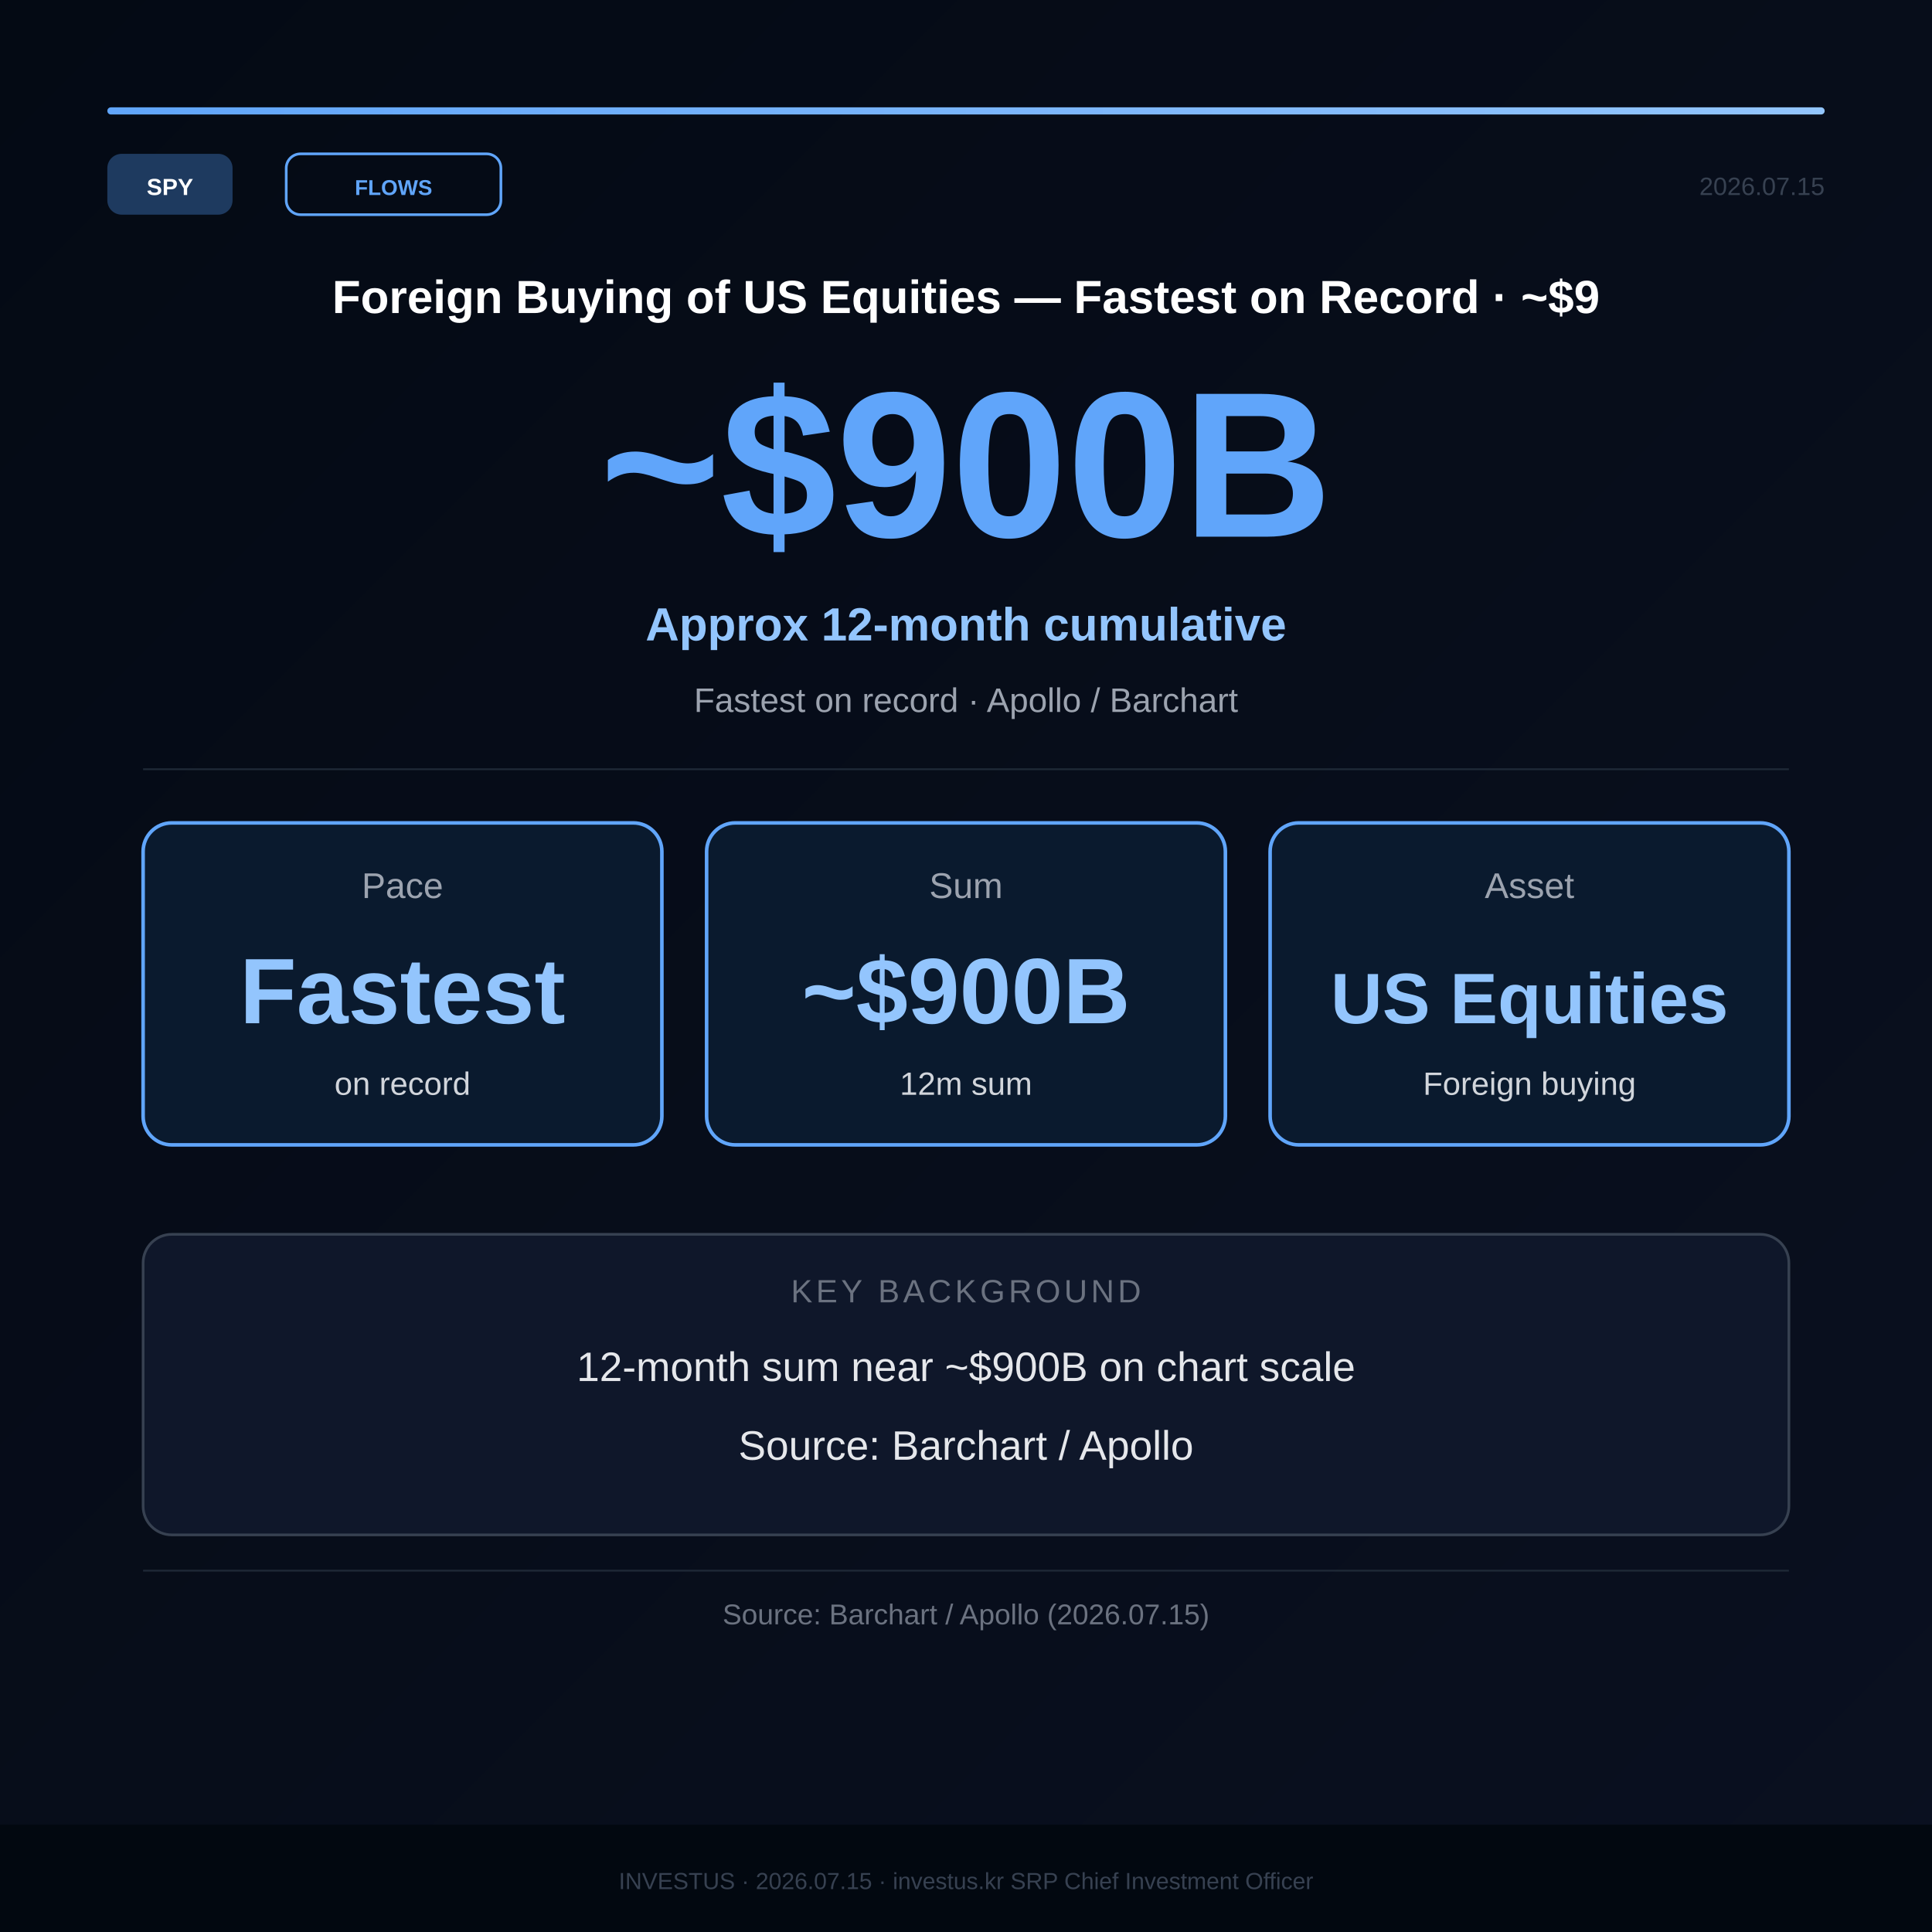
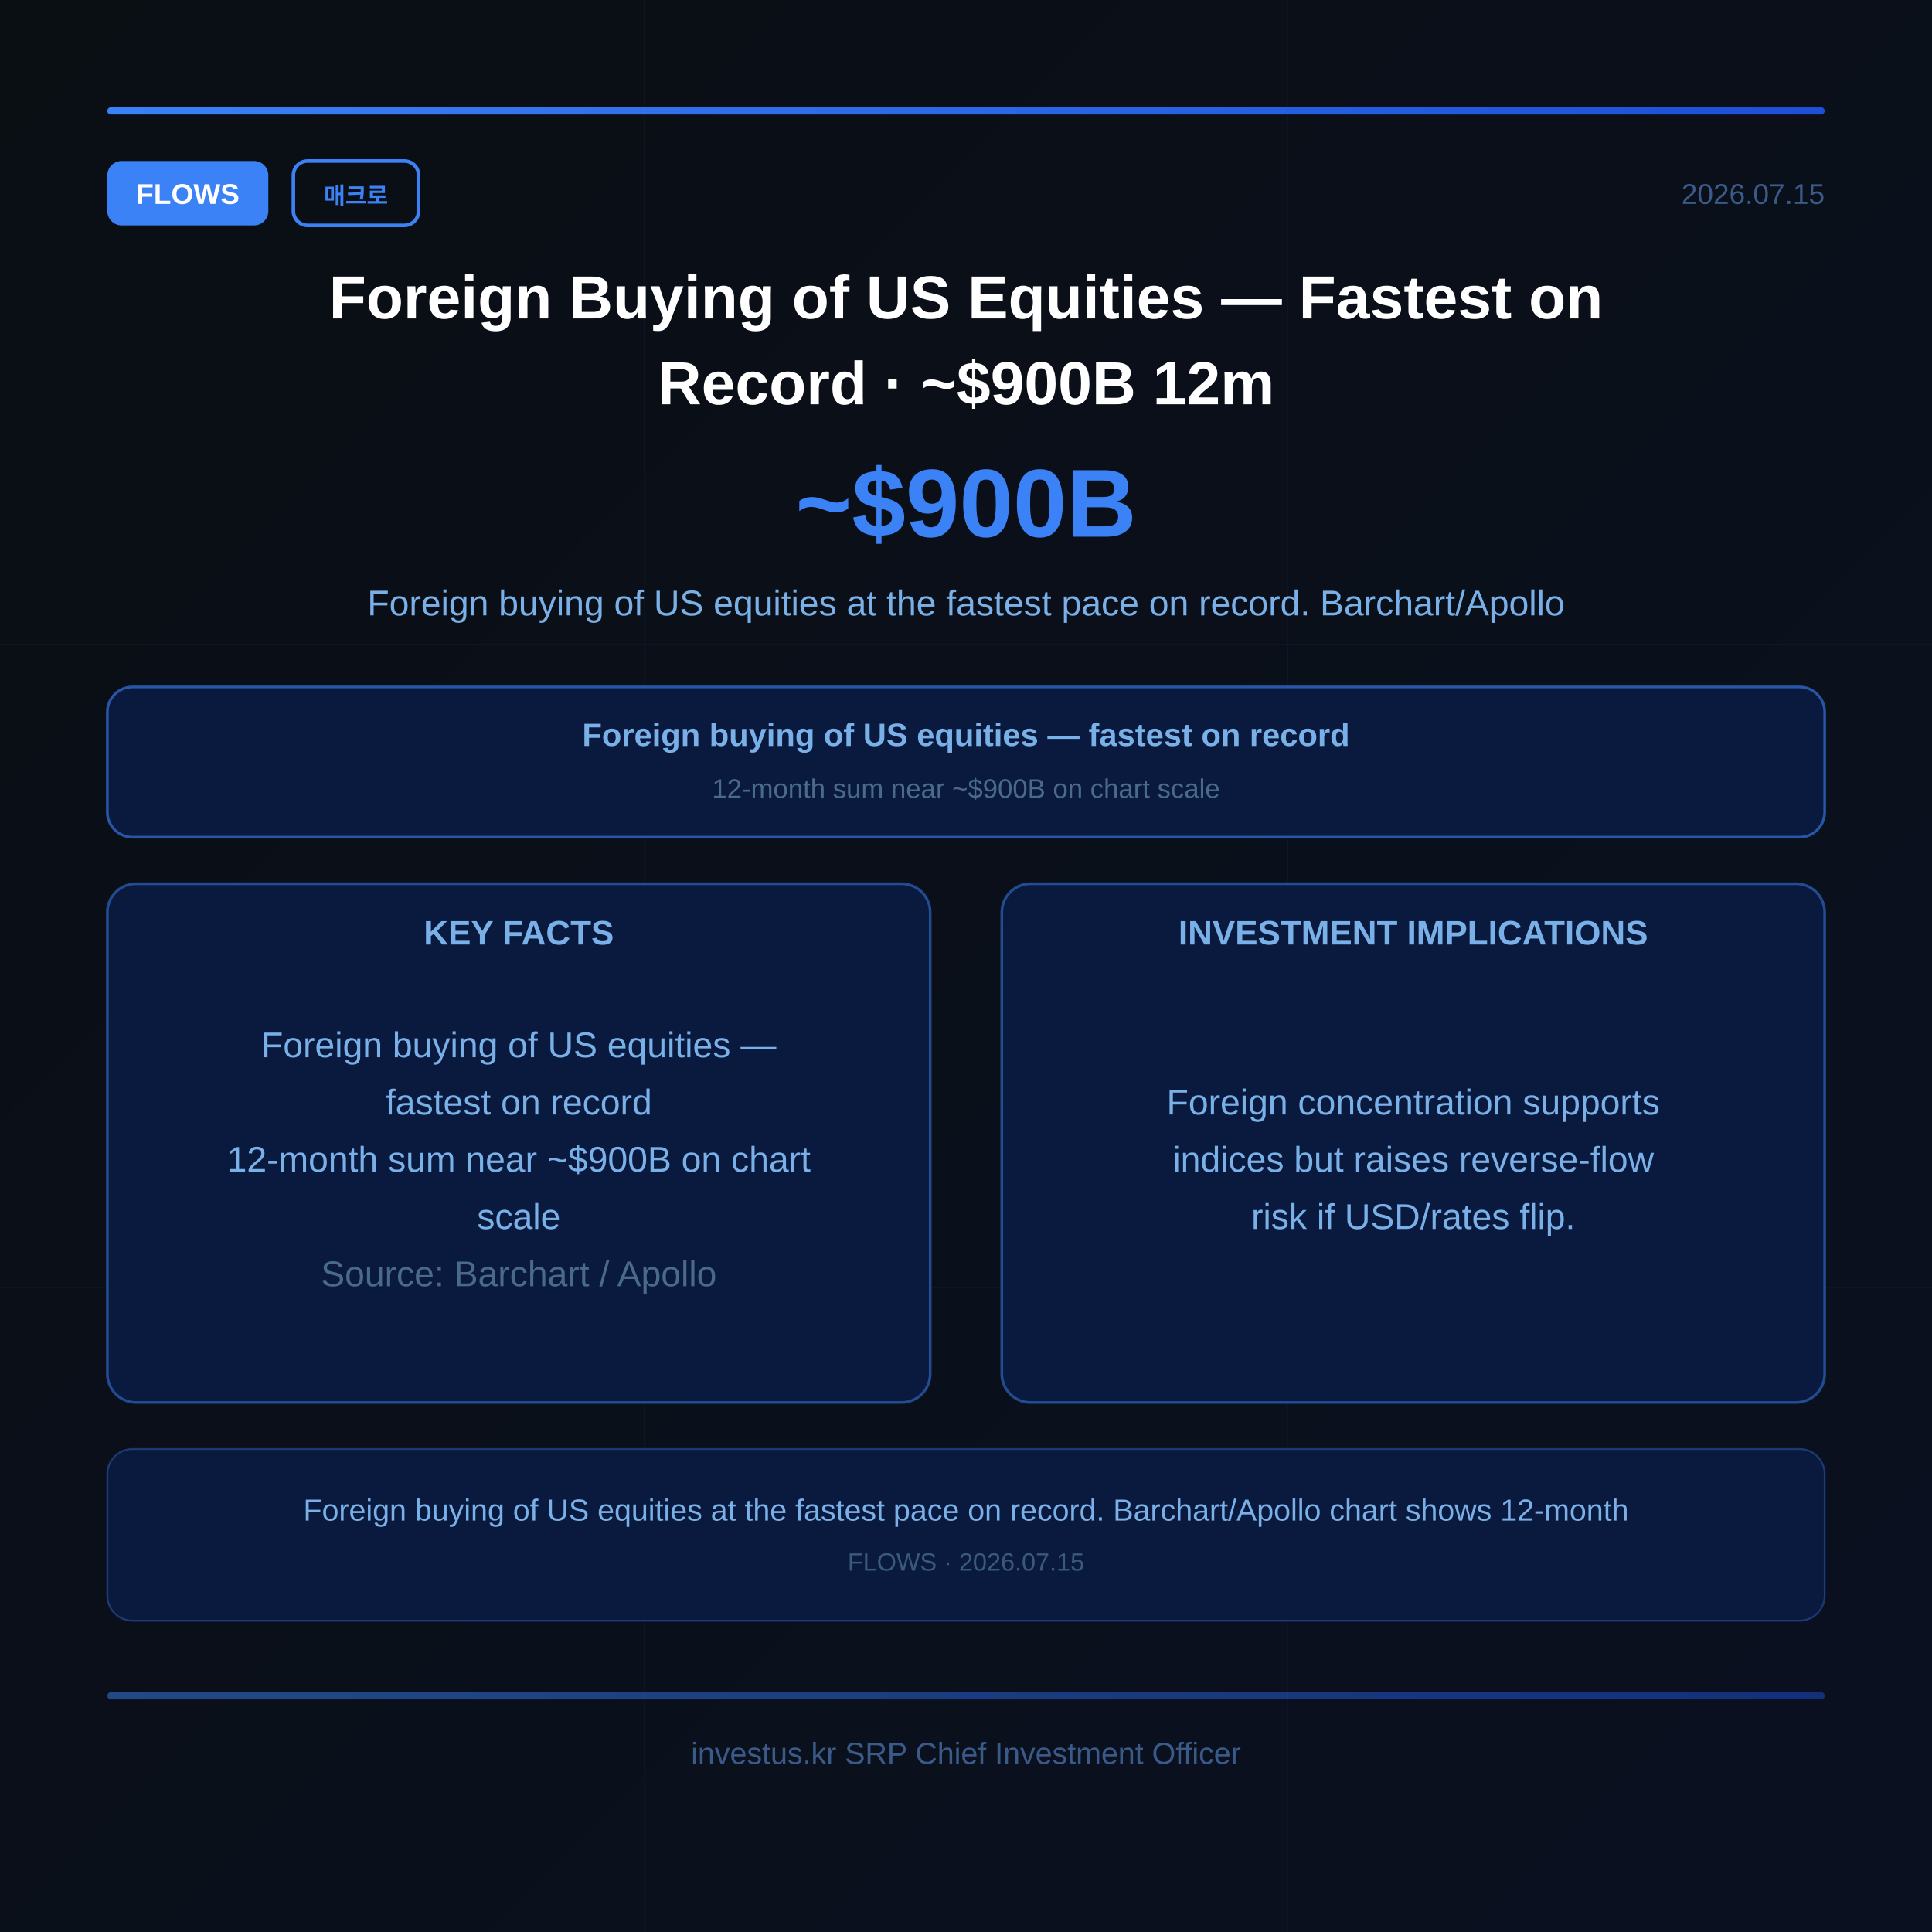
<svg xmlns="http://www.w3.org/2000/svg" viewBox="0 0 1080 1080" width="1080" height="1080">
  <defs>
    <linearGradient id="bg" x1="0%" y1="0%" x2="100%" y2="100%">
-       <stop offset="0%" style="stop-color:#040a14" />
+       <stop offset="0%" style="stop-color:#0a0f14" />
      <stop offset="100%" style="stop-color:#0a1020" />
    </linearGradient>
    <linearGradient id="grad" x1="0%" y1="0%" x2="100%" y2="0%">
-       <stop offset="0%" style="stop-color:#60a5fa" />
-       <stop offset="100%" style="stop-color:#93c5fd" />
+       <stop offset="0%" style="stop-color:#3b82f6" />
+       <stop offset="100%" style="stop-color:#1d4ed8" />
    </linearGradient>
  </defs>
  <rect width="1080" height="1080" fill="url(#bg)" />
+   <line x1="0" y1="360" x2="1080" y2="360" stroke="#3b82f6" stroke-width="0.3" stroke-opacity="0.08" />
+   <line x1="0" y1="720" x2="1080" y2="720" stroke="#3b82f6" stroke-width="0.3" stroke-opacity="0.08" />
+   <line x1="360" y1="0" x2="360" y2="1080" stroke="#3b82f6" stroke-width="0.3" stroke-opacity="0.08" />
+   <line x1="720" y1="0" x2="720" y2="1080" stroke="#3b82f6" stroke-width="0.3" stroke-opacity="0.08" />
  <rect x="60" y="60" width="960" height="4" fill="url(#grad)" rx="2" />
-   <rect x="60" y="86" width="70" height="34" rx="8" fill="#1e3a5f" />
-   <text x="95.0" y="109" font-family="Arial Black, Arial" font-weight="900" font-size="13" fill="#ffffff" text-anchor="middle">SPY</text>
-   <rect x="160" y="86" width="120" height="34" rx="8" fill="none" stroke="#60a5fa" stroke-width="1.5" />
-   <text x="220.0" y="109" font-family="Arial, sans-serif" font-weight="700" font-size="12" fill="#60a5fa" text-anchor="middle">FLOWS</text>
-   <text x="1020" y="109" font-family="Arial, sans-serif" font-size="14" fill="#374151" text-anchor="end">2026.07.15</text>
-   <text x="540" y="175" font-family="Arial Black, Arial" font-weight="900" font-size="26" fill="#ffffff" text-anchor="middle">Foreign Buying of US Equities — Fastest on Record · ~$9</text>
-   <text x="540" y="300" font-family="Arial Black, Arial" font-weight="900" font-size="116" fill="#60a5fa" text-anchor="middle">~$900B</text>
-   <text x="540" y="358" font-family="Arial Black, Arial" font-weight="900" font-size="26" fill="#93c5fd" text-anchor="middle">Approx 12-month cumulative</text>
-   <text x="540" y="398" font-family="Arial, sans-serif" font-size="19" fill="#9ca3af" text-anchor="middle">Fastest on record · Apollo / Barchart</text>
-   <line x1="80" y1="430" x2="1000" y2="430" stroke="#1f2937" stroke-width="1" />
-   <rect x="80" y="460" width="290" height="180" rx="16" fill="#0a1a2e" stroke="#60a5fa" stroke-width="2" />
-   <text x="225.0" y="502" font-family="Arial, sans-serif" font-size="20" fill="#9ca3af" text-anchor="middle">Pace</text>
-   <text x="225.0" y="572" font-family="Arial Black, Arial" font-weight="900" font-size="52" fill="#93c5fd" text-anchor="middle">Fastest</text>
-   <text x="225.0" y="612" font-family="Arial, sans-serif" font-size="18" fill="#d1d5db" text-anchor="middle">on record</text>
-   <rect x="395" y="460" width="290" height="180" rx="16" fill="#0a1a2e" stroke="#60a5fa" stroke-width="2" />
-   <text x="540.0" y="502" font-family="Arial, sans-serif" font-size="20" fill="#9ca3af" text-anchor="middle">Sum</text>
-   <text x="540.0" y="572" font-family="Arial Black, Arial" font-weight="900" font-size="52" fill="#93c5fd" text-anchor="middle">~$900B</text>
-   <text x="540.0" y="612" font-family="Arial, sans-serif" font-size="18" fill="#d1d5db" text-anchor="middle">12m sum</text>
-   <rect x="710" y="460" width="290" height="180" rx="16" fill="#0a1a2e" stroke="#60a5fa" stroke-width="2" />
-   <text x="855.0" y="502" font-family="Arial, sans-serif" font-size="20" fill="#9ca3af" text-anchor="middle">Asset</text>
-   <text x="855.0" y="572" font-family="Arial Black, Arial" font-weight="900" font-size="40" fill="#93c5fd" text-anchor="middle">US Equities</text>
-   <text x="855.0" y="612" font-family="Arial, sans-serif" font-size="18" fill="#d1d5db" text-anchor="middle">Foreign buying</text>
-   <rect x="80" y="690" width="920" height="168" rx="16" fill="#0f172a" stroke="#374151" stroke-width="1.5" />
-   <text x="540" y="728" font-family="Arial, sans-serif" font-size="18" fill="#6b7280" text-anchor="middle" letter-spacing="2">KEY BACKGROUND</text>
-   <text x="540" y="772" font-family="Arial, sans-serif" font-size="23" fill="#e5e7eb" text-anchor="middle">12-month sum near ~$900B on chart scale</text>
-   <text x="540" y="816" font-family="Arial, sans-serif" font-size="23" fill="#e5e7eb" text-anchor="middle">Source: Barchart / Apollo</text>
-   <line x1="80" y1="878" x2="1000" y2="878" stroke="#1f2937" stroke-width="1" />
-   <text x="540" y="908" font-family="Arial, sans-serif" font-size="16" fill="#6b7280" text-anchor="middle">Source: Barchart / Apollo (2026.07.15)</text>
-   <rect x="0" y="1020" width="1080" height="60" fill="#020810" />
-   <text x="540" y="1056" font-family="Arial, sans-serif" font-size="13" fill="#374151" text-anchor="middle">INVESTUS · 2026.07.15 · investus.kr SRP Chief Investment Officer</text>
+   <rect x="60" y="90" width="90" height="36" rx="8" fill="#3b82f6" />
+   <text x="105" y="114" font-family="Arial Black, Arial" font-weight="900" font-size="16" fill="#ffffff" text-anchor="middle">FLOWS</text>
+   <rect x="164" y="90" width="70" height="36" rx="8" fill="none" stroke="#3b82f6" stroke-width="2" />
+   <text x="199" y="114" font-family="Arial, sans-serif" font-weight="700" font-size="13" fill="#3b82f6" text-anchor="middle">매크로</text>
+   <text x="1020" y="114" font-family="Arial, sans-serif" font-size="16" fill="#3a5a8a" text-anchor="end">2026.07.15</text>
+   <text x="540" y="178" font-family="Arial Black, Arial" font-weight="900" font-size="34" fill="#ffffff" text-anchor="middle">Foreign Buying of US Equities — Fastest on</text>
+   <text x="540" y="226" font-family="Arial Black, Arial" font-weight="900" font-size="34" fill="#ffffff" text-anchor="middle">Record · ~$900B 12m</text>
+   <text x="540" y="300" font-family="Arial Black, Arial" font-weight="900" font-size="54" fill="#3b82f6" text-anchor="middle">~$900B</text>
+   <text x="540" y="344" font-family="Arial, sans-serif" font-size="20" fill="#7ab0e8" text-anchor="middle">Foreign buying of US equities at the fastest pace on record. Barchart/Apollo</text>
+   <rect x="60" y="384" width="960" height="84" rx="14" fill="#0a1a3e" stroke="#3b82f6" stroke-width="1.5" stroke-opacity="0.6" />
+   <text x="540" y="417" font-family="Arial Black, Arial" font-weight="900" font-size="18" fill="#7ab0e8" text-anchor="middle">Foreign buying of US equities — fastest on record</text>
+   <text x="540" y="446" font-family="Arial, sans-serif" font-size="15" fill="#4a6a8a" text-anchor="middle">12-month sum near ~$900B on chart scale</text>
+   <rect x="60" y="494" width="460" height="290" rx="16" fill="#0a1a3e" stroke="#3b82f6" stroke-width="1.5" stroke-opacity="0.5" />
+   <text x="290" y="528" font-family="Arial Black, Arial" font-weight="900" font-size="19" fill="#7ab0e8" text-anchor="middle">KEY FACTS</text>
+   <text x="290" y="591.0" font-family="Arial, sans-serif" font-size="20" fill="#7ab0e8" text-anchor="middle">Foreign buying of US equities —</text>
+   <text x="290" y="623.0" font-family="Arial, sans-serif" font-size="20" fill="#7ab0e8" text-anchor="middle">fastest on record</text>
+   <text x="290" y="655.0" font-family="Arial, sans-serif" font-size="20" fill="#7ab0e8" text-anchor="middle">12-month sum near ~$900B on chart</text>
+   <text x="290" y="687.0" font-family="Arial, sans-serif" font-size="20" fill="#7ab0e8" text-anchor="middle">scale</text>
+   <text x="290" y="719.0" font-family="Arial, sans-serif" font-size="20" fill="#4a6a8a" text-anchor="middle">Source: Barchart / Apollo</text>
+   <rect x="560" y="494" width="460" height="290" rx="16" fill="#0a1a3e" stroke="#3b82f6" stroke-width="1.5" stroke-opacity="0.5" />
+   <text x="790" y="528" font-family="Arial Black, Arial" font-weight="900" font-size="19" fill="#7ab0e8" text-anchor="middle">INVESTMENT IMPLICATIONS</text>
+   <text x="790" y="623.0" font-family="Arial, sans-serif" font-size="20" fill="#7ab0e8" text-anchor="middle">Foreign concentration supports</text>
+   <text x="790" y="655.0" font-family="Arial, sans-serif" font-size="20" fill="#7ab0e8" text-anchor="middle">indices but raises reverse-flow</text>
+   <text x="790" y="687.0" font-family="Arial, sans-serif" font-size="20" fill="#7ab0e8" text-anchor="middle">risk if USD/rates flip.</text>
+   <rect x="60" y="810" width="960" height="96" rx="14" fill="#0a1a3e" stroke="#3b82f6" stroke-width="1" stroke-opacity="0.35" />
+   <text x="540" y="850" font-family="Arial, sans-serif" font-size="17" fill="#7ab0e8" text-anchor="middle">Foreign buying of US equities at the fastest pace on record. Barchart/Apollo chart shows 12-month</text>
+   <text x="540" y="878" font-family="Arial, sans-serif" font-size="14" fill="#3a5a7a" text-anchor="middle">FLOWS · 2026.07.15</text>
+   <rect x="60" y="946" width="960" height="4" fill="url(#grad)" rx="2" opacity="0.5" />
+   <text x="540" y="986" font-family="Arial, sans-serif" font-size="17" fill="#3a5a8a" text-anchor="middle">investus.kr  SRP Chief Investment Officer</text>
</svg>
